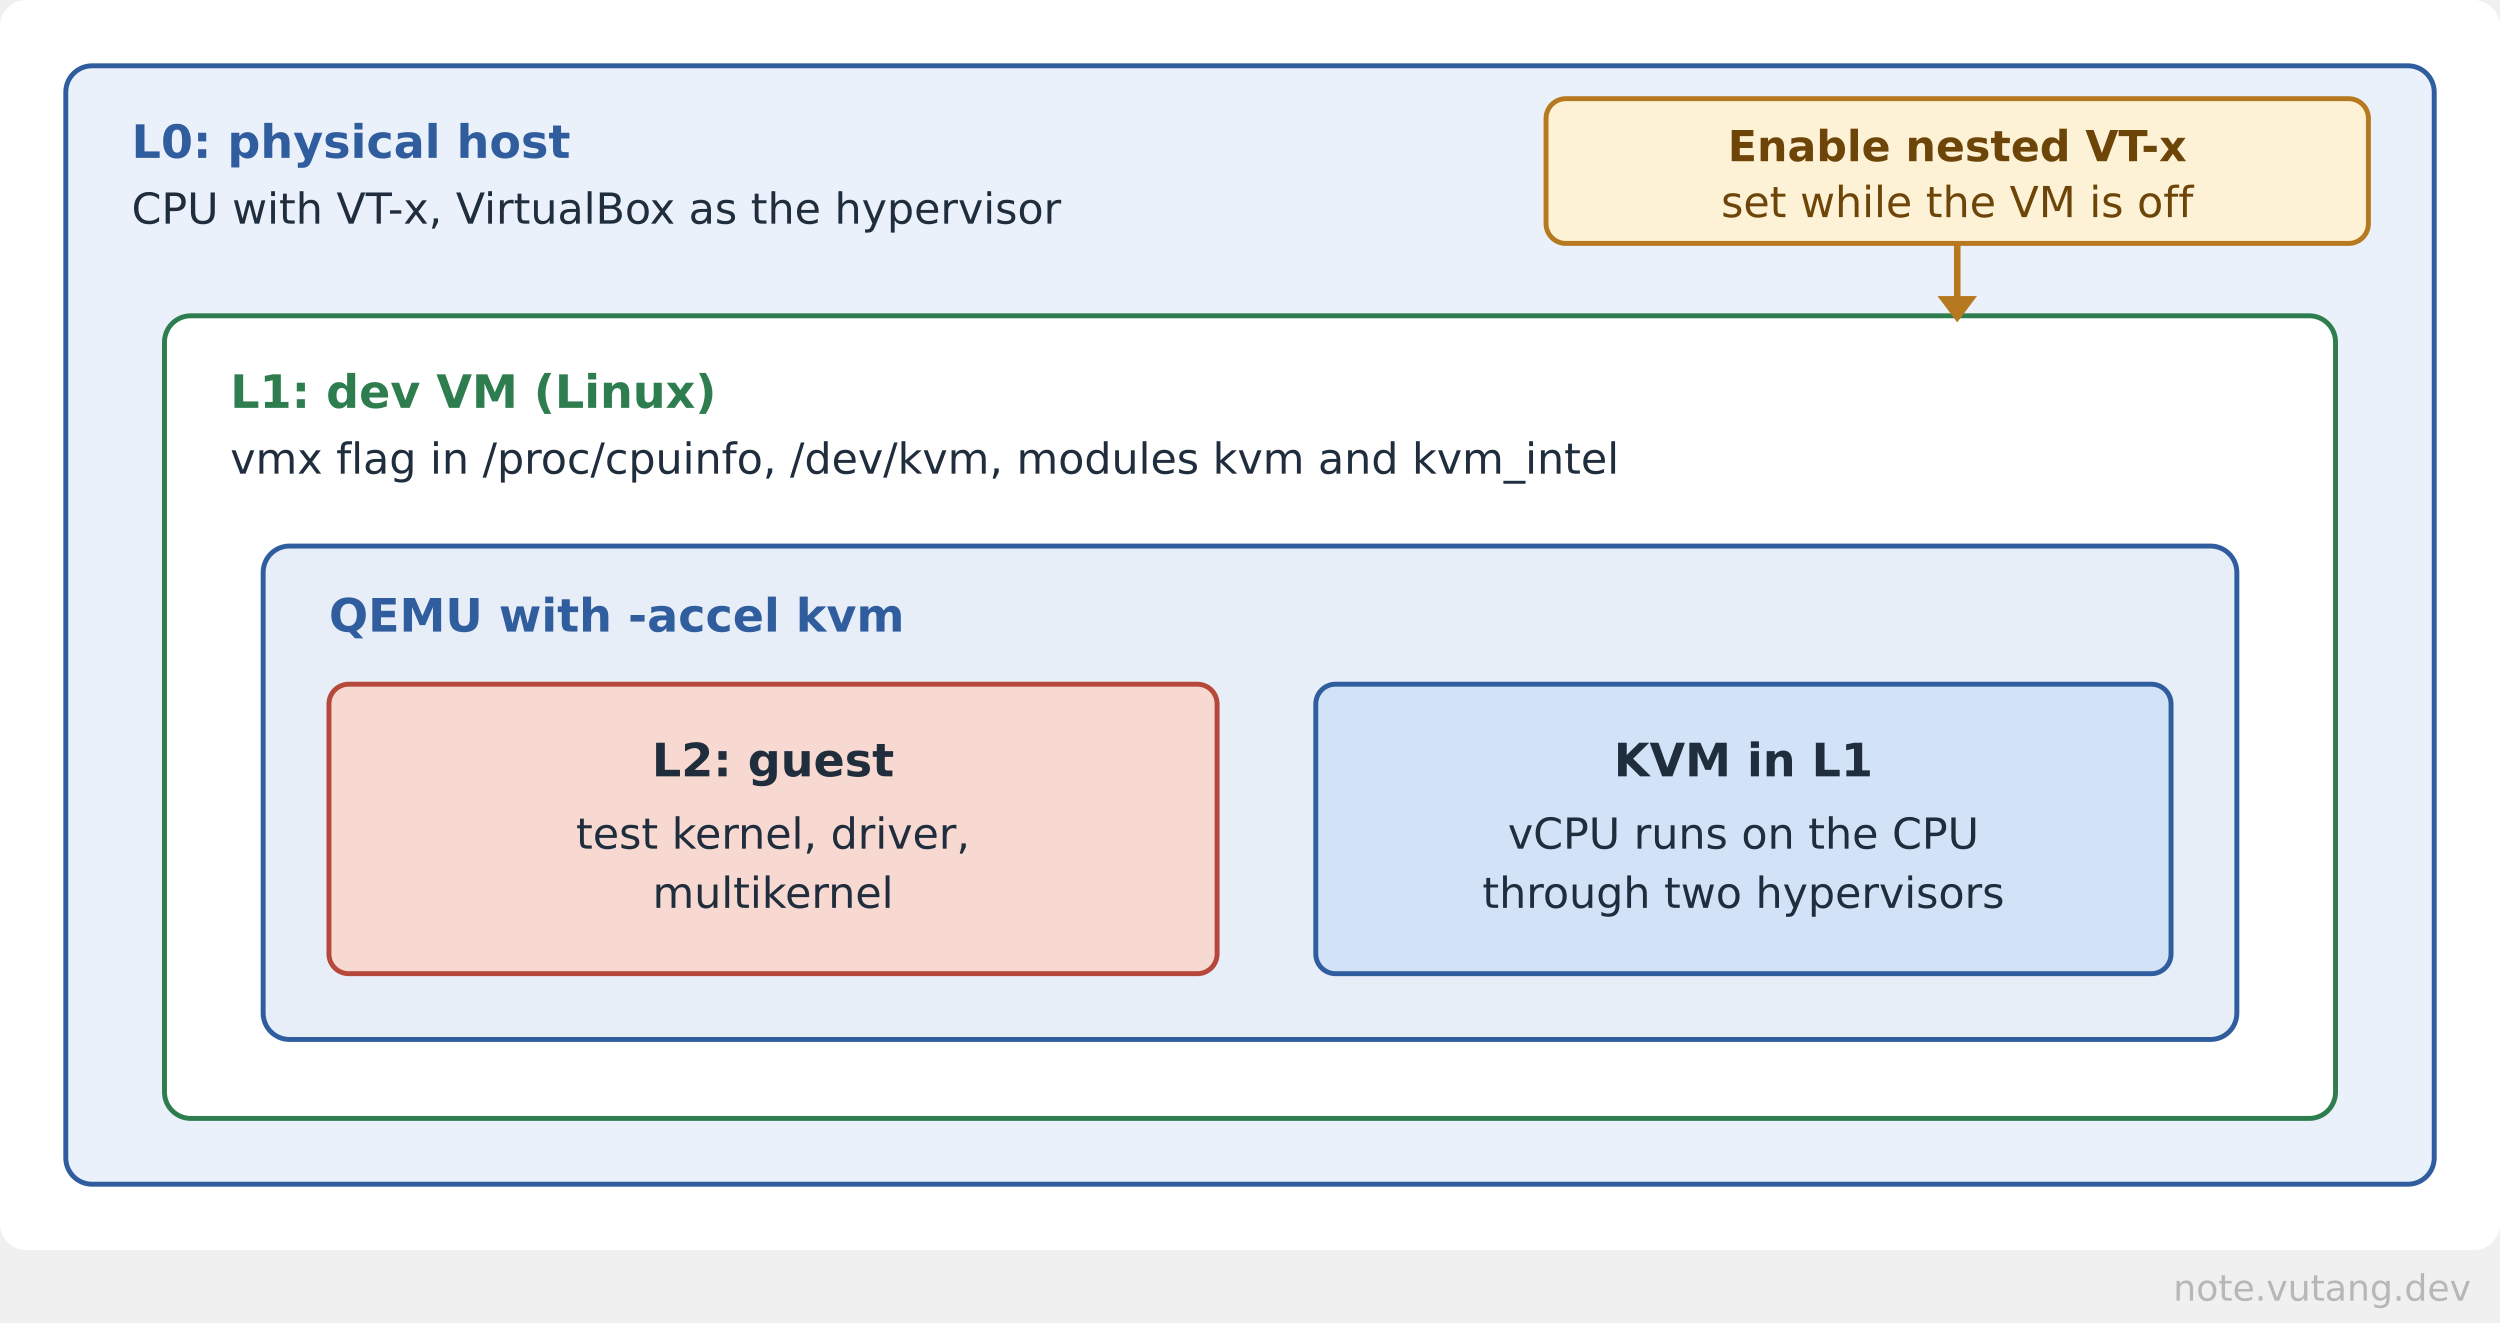
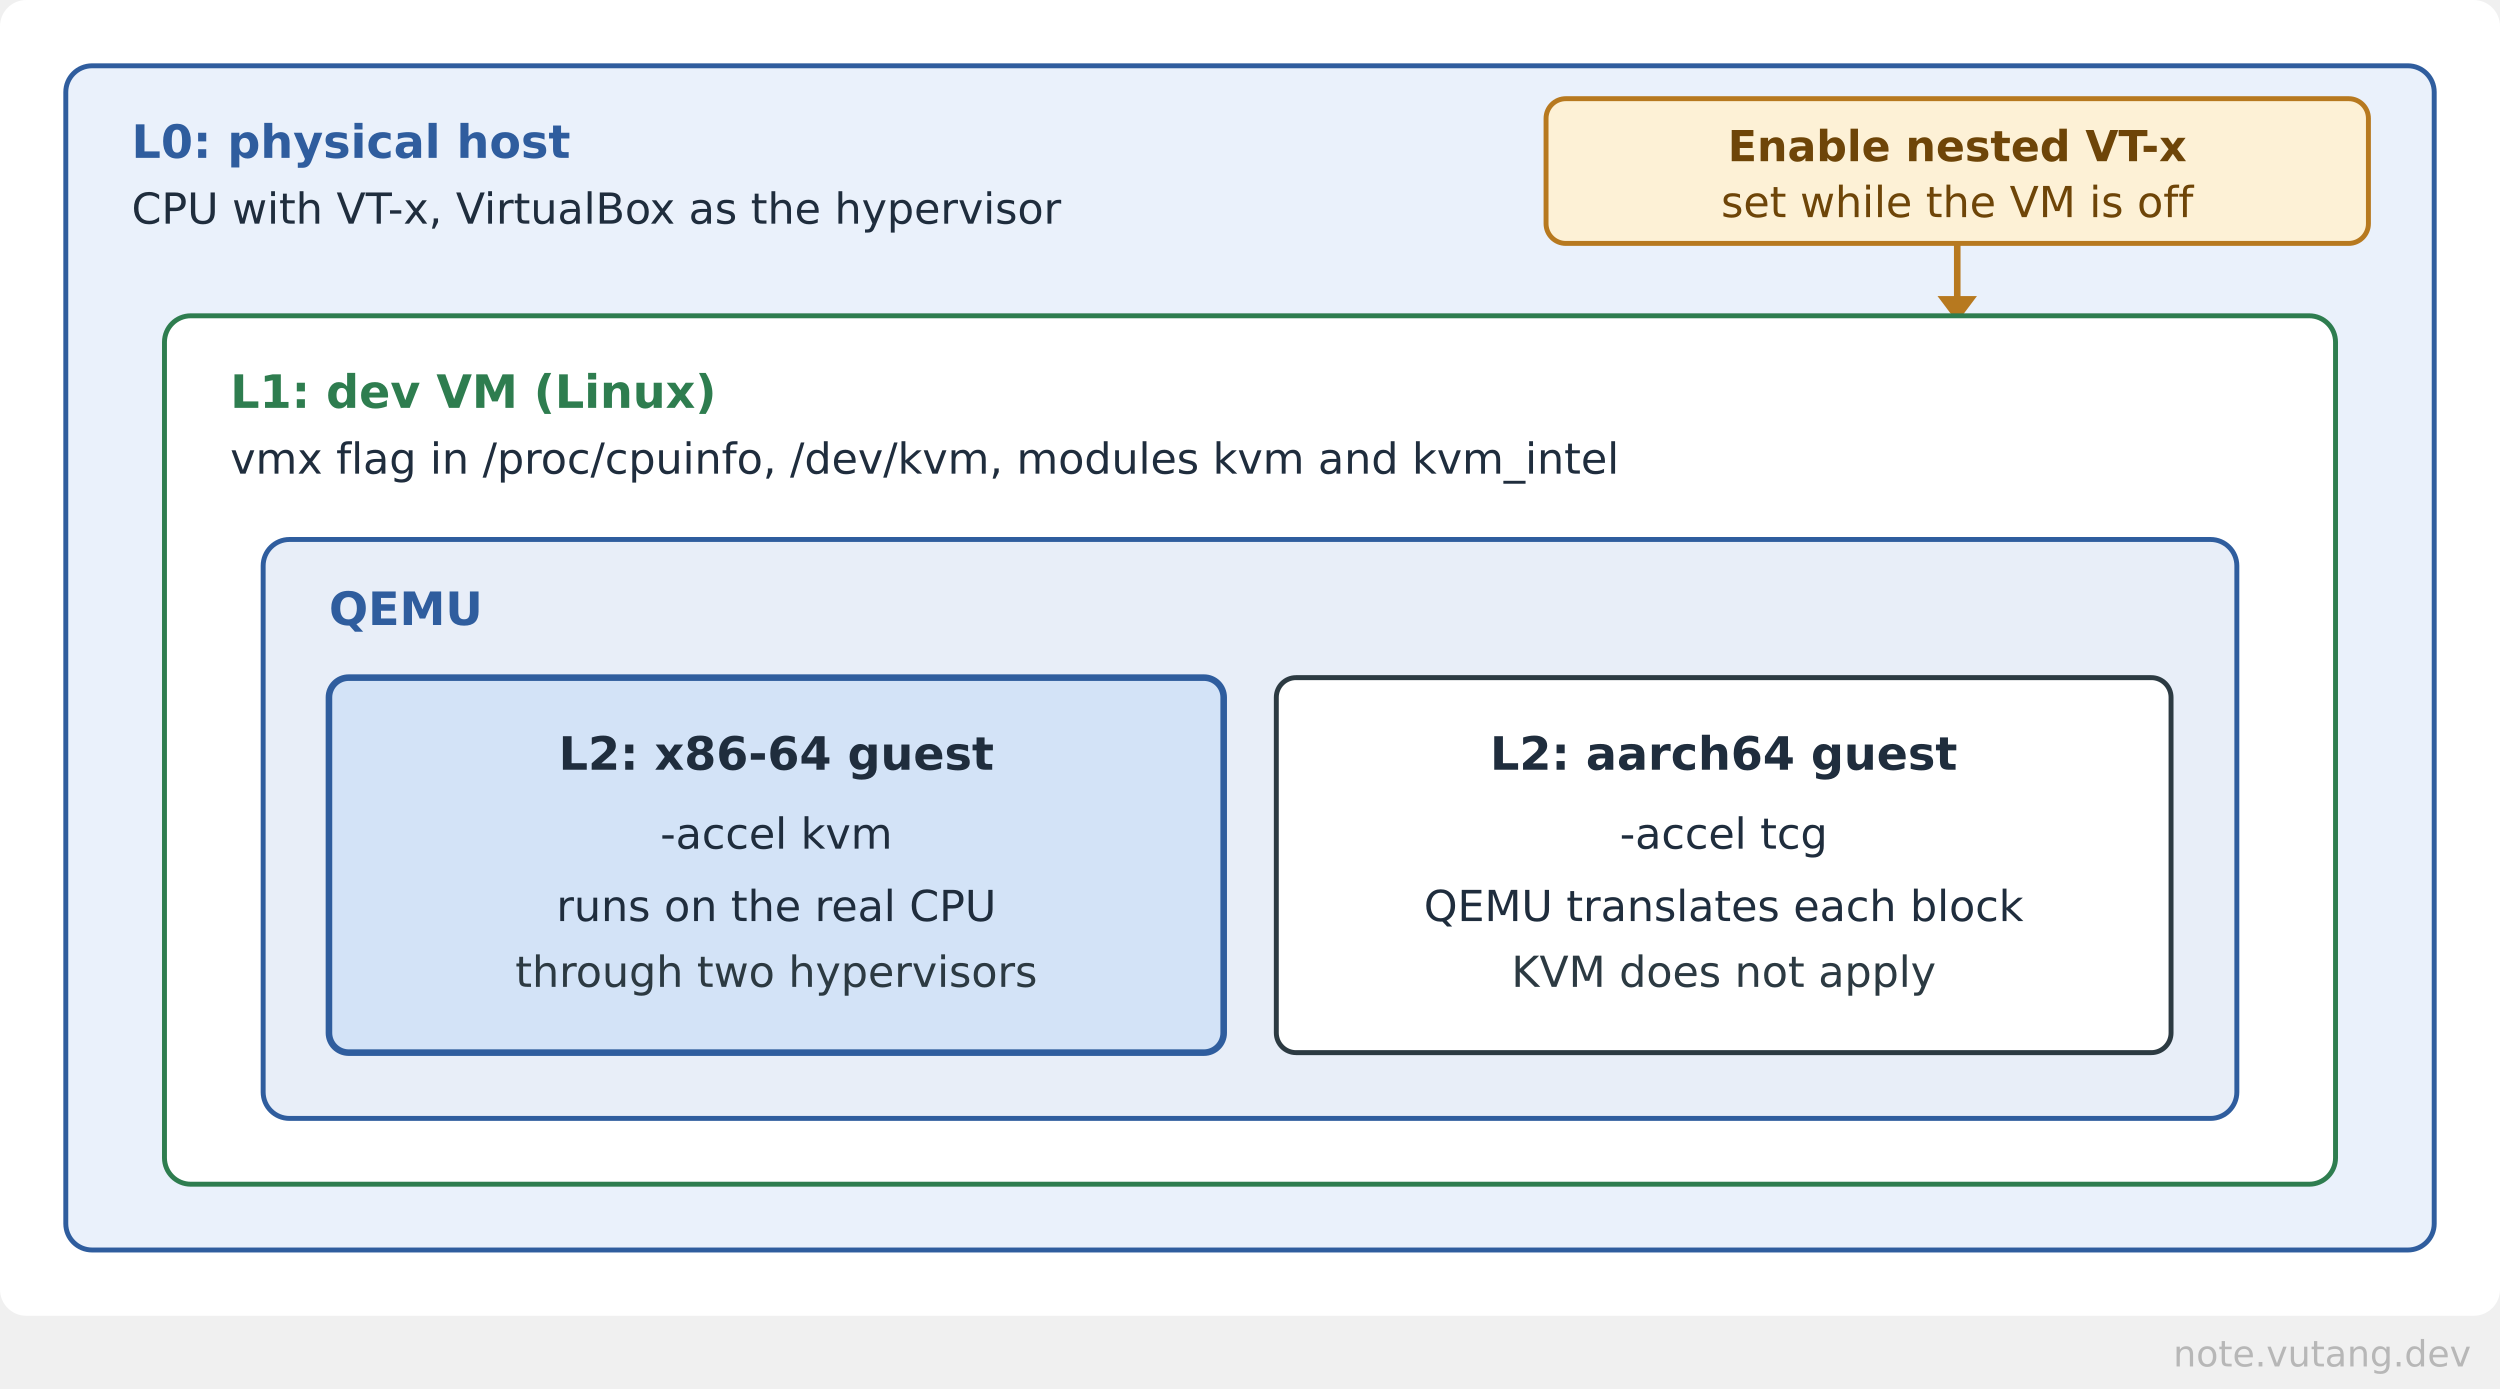
- <svg xmlns="http://www.w3.org/2000/svg" role="img" viewBox="0 0 760 402" font-family="DejaVu Sans, sans-serif">
-   <rect x="0" y="0" width="760" height="380" rx="8" fill="#ffffff" />
-   <rect x="20" y="20" width="720" height="340" rx="8" fill="#eaf1fb" stroke="#2f5d9e" stroke-width="1.5" />
+ <svg xmlns="http://www.w3.org/2000/svg" role="img" viewBox="0 0 760 422" font-family="DejaVu Sans, sans-serif">
+   <rect x="0" y="0" width="760" height="400" rx="8" fill="#ffffff" />
+   <rect x="20" y="20" width="720" height="360" rx="8" fill="#eaf1fb" stroke="#2f5d9e" stroke-width="1.5" />
  <text x="40" y="48" font-size="14" font-weight="700" fill="#2f5d9e">L0: physical host</text>
  <text x="40" y="68" font-size="13" fill="#1f2d3d">CPU with VT-x, VirtualBox as the hypervisor</text>
  <rect x="470" y="30" width="250" height="44" rx="6" fill="#fdf1d6" stroke="#b7791f" stroke-width="1.5" />
  <text x="595" y="49" font-size="13" font-weight="700" text-anchor="middle" fill="#6e4508">Enable nested VT-x</text>
  <text x="595" y="66" font-size="13" text-anchor="middle" fill="#6e4508">set while the VM is off</text>
-   <rect x="50" y="96" width="660" height="244" rx="8" fill="#ffffff" stroke="#2e7d4f" stroke-width="1.5" />
+   <line x1="595" y1="74" x2="595" y2="96" stroke="#b7791f" stroke-width="2" />
+   <polygon points="589,90 601,90 595,98" fill="#b7791f" />
+   <rect x="50" y="96" width="660" height="264" rx="8" fill="#ffffff" stroke="#2e7d4f" stroke-width="1.5" />
  <text x="70" y="124" font-size="14" font-weight="700" fill="#2e7d4f">L1: dev VM (Linux)</text>
  <text x="70" y="144" font-size="13" fill="#1f2d3d">vmx flag in /proc/cpuinfo, /dev/kvm, modules kvm and kvm_intel</text>
-   <line x1="595" y1="74" x2="595" y2="96" stroke="#b7791f" stroke-width="2" />
-   <polygon points="589,90 601,90 595,98" fill="#b7791f" />
-   <rect x="80" y="166" width="600" height="150" rx="8" fill="#e8eef8" stroke="#2f5d9e" stroke-width="1.5" />
-   <text x="100" y="192" font-size="14" font-weight="700" fill="#2f5d9e">QEMU with -accel kvm</text>
-   <rect x="100" y="208" width="270" height="88" rx="6" fill="#f8d9d2" stroke="#b5483a" stroke-width="1.5" />
-   <text x="235" y="236" font-size="14" font-weight="700" text-anchor="middle" fill="#1f2d3d">L2: guest</text>
-   <text x="235" y="258" font-size="13" text-anchor="middle" fill="#1f2d3d">test kernel, driver,</text>
-   <text x="235" y="276" font-size="13" text-anchor="middle" fill="#1f2d3d">multikernel</text>
-   <rect x="400" y="208" width="260" height="88" rx="6" fill="#d3e3f7" stroke="#2f5d9e" stroke-width="1.5" />
-   <text x="530" y="236" font-size="14" font-weight="700" text-anchor="middle" fill="#1f2d3d">KVM in L1</text>
-   <text x="530" y="258" font-size="13" text-anchor="middle" fill="#1f2d3d">vCPU runs on the CPU</text>
-   <text x="530" y="276" font-size="13" text-anchor="middle" fill="#1f2d3d">through two hypervisors</text>
-   <text id="wm" x="751.2" y="395.4" text-anchor="end" font-size="11" font-family="DejaVu Sans, sans-serif" style="fill:#888;fill-opacity:0.55">note.vutang.dev</text>
+   <rect x="80" y="164" width="600" height="176" rx="8" fill="#e8eef8" stroke="#2f5d9e" stroke-width="1.5" />
+   <text x="100" y="190" font-size="14" font-weight="700" fill="#2f5d9e">QEMU</text>
+   <rect x="100" y="206" width="272" height="114" rx="6" fill="#d3e3f7" stroke="#2f5d9e" stroke-width="2" />
+   <text x="236" y="234" font-size="14" font-weight="700" text-anchor="middle" fill="#1f2d3d">L2: x86-64 guest</text>
+   <text x="236" y="258" font-size="13" text-anchor="middle" fill="#1f2d3d">-accel kvm</text>
+   <text x="236" y="280" font-size="13" text-anchor="middle" fill="#1f2d3d">runs on the real CPU</text>
+   <text x="236" y="300" font-size="13" text-anchor="middle" fill="#2c3a42">through two hypervisors</text>
+   <rect x="388" y="206" width="272" height="114" rx="6" fill="#ffffff" stroke="#2c3a42" stroke-width="1.5" />
+   <text x="524" y="234" font-size="14" font-weight="700" text-anchor="middle" fill="#1f2d3d">L2: aarch64 guest</text>
+   <text x="524" y="258" font-size="13" text-anchor="middle" fill="#1f2d3d">-accel tcg</text>
+   <text x="524" y="280" font-size="13" text-anchor="middle" fill="#1f2d3d">QEMU translates each block</text>
+   <text x="524" y="300" font-size="13" text-anchor="middle" fill="#2c3a42">KVM does not apply</text>
+   <text id="wm" x="751.2" y="415.4" text-anchor="end" font-size="11" font-family="DejaVu Sans, sans-serif" style="fill:#888;fill-opacity:0.55">note.vutang.dev</text>
</svg>
